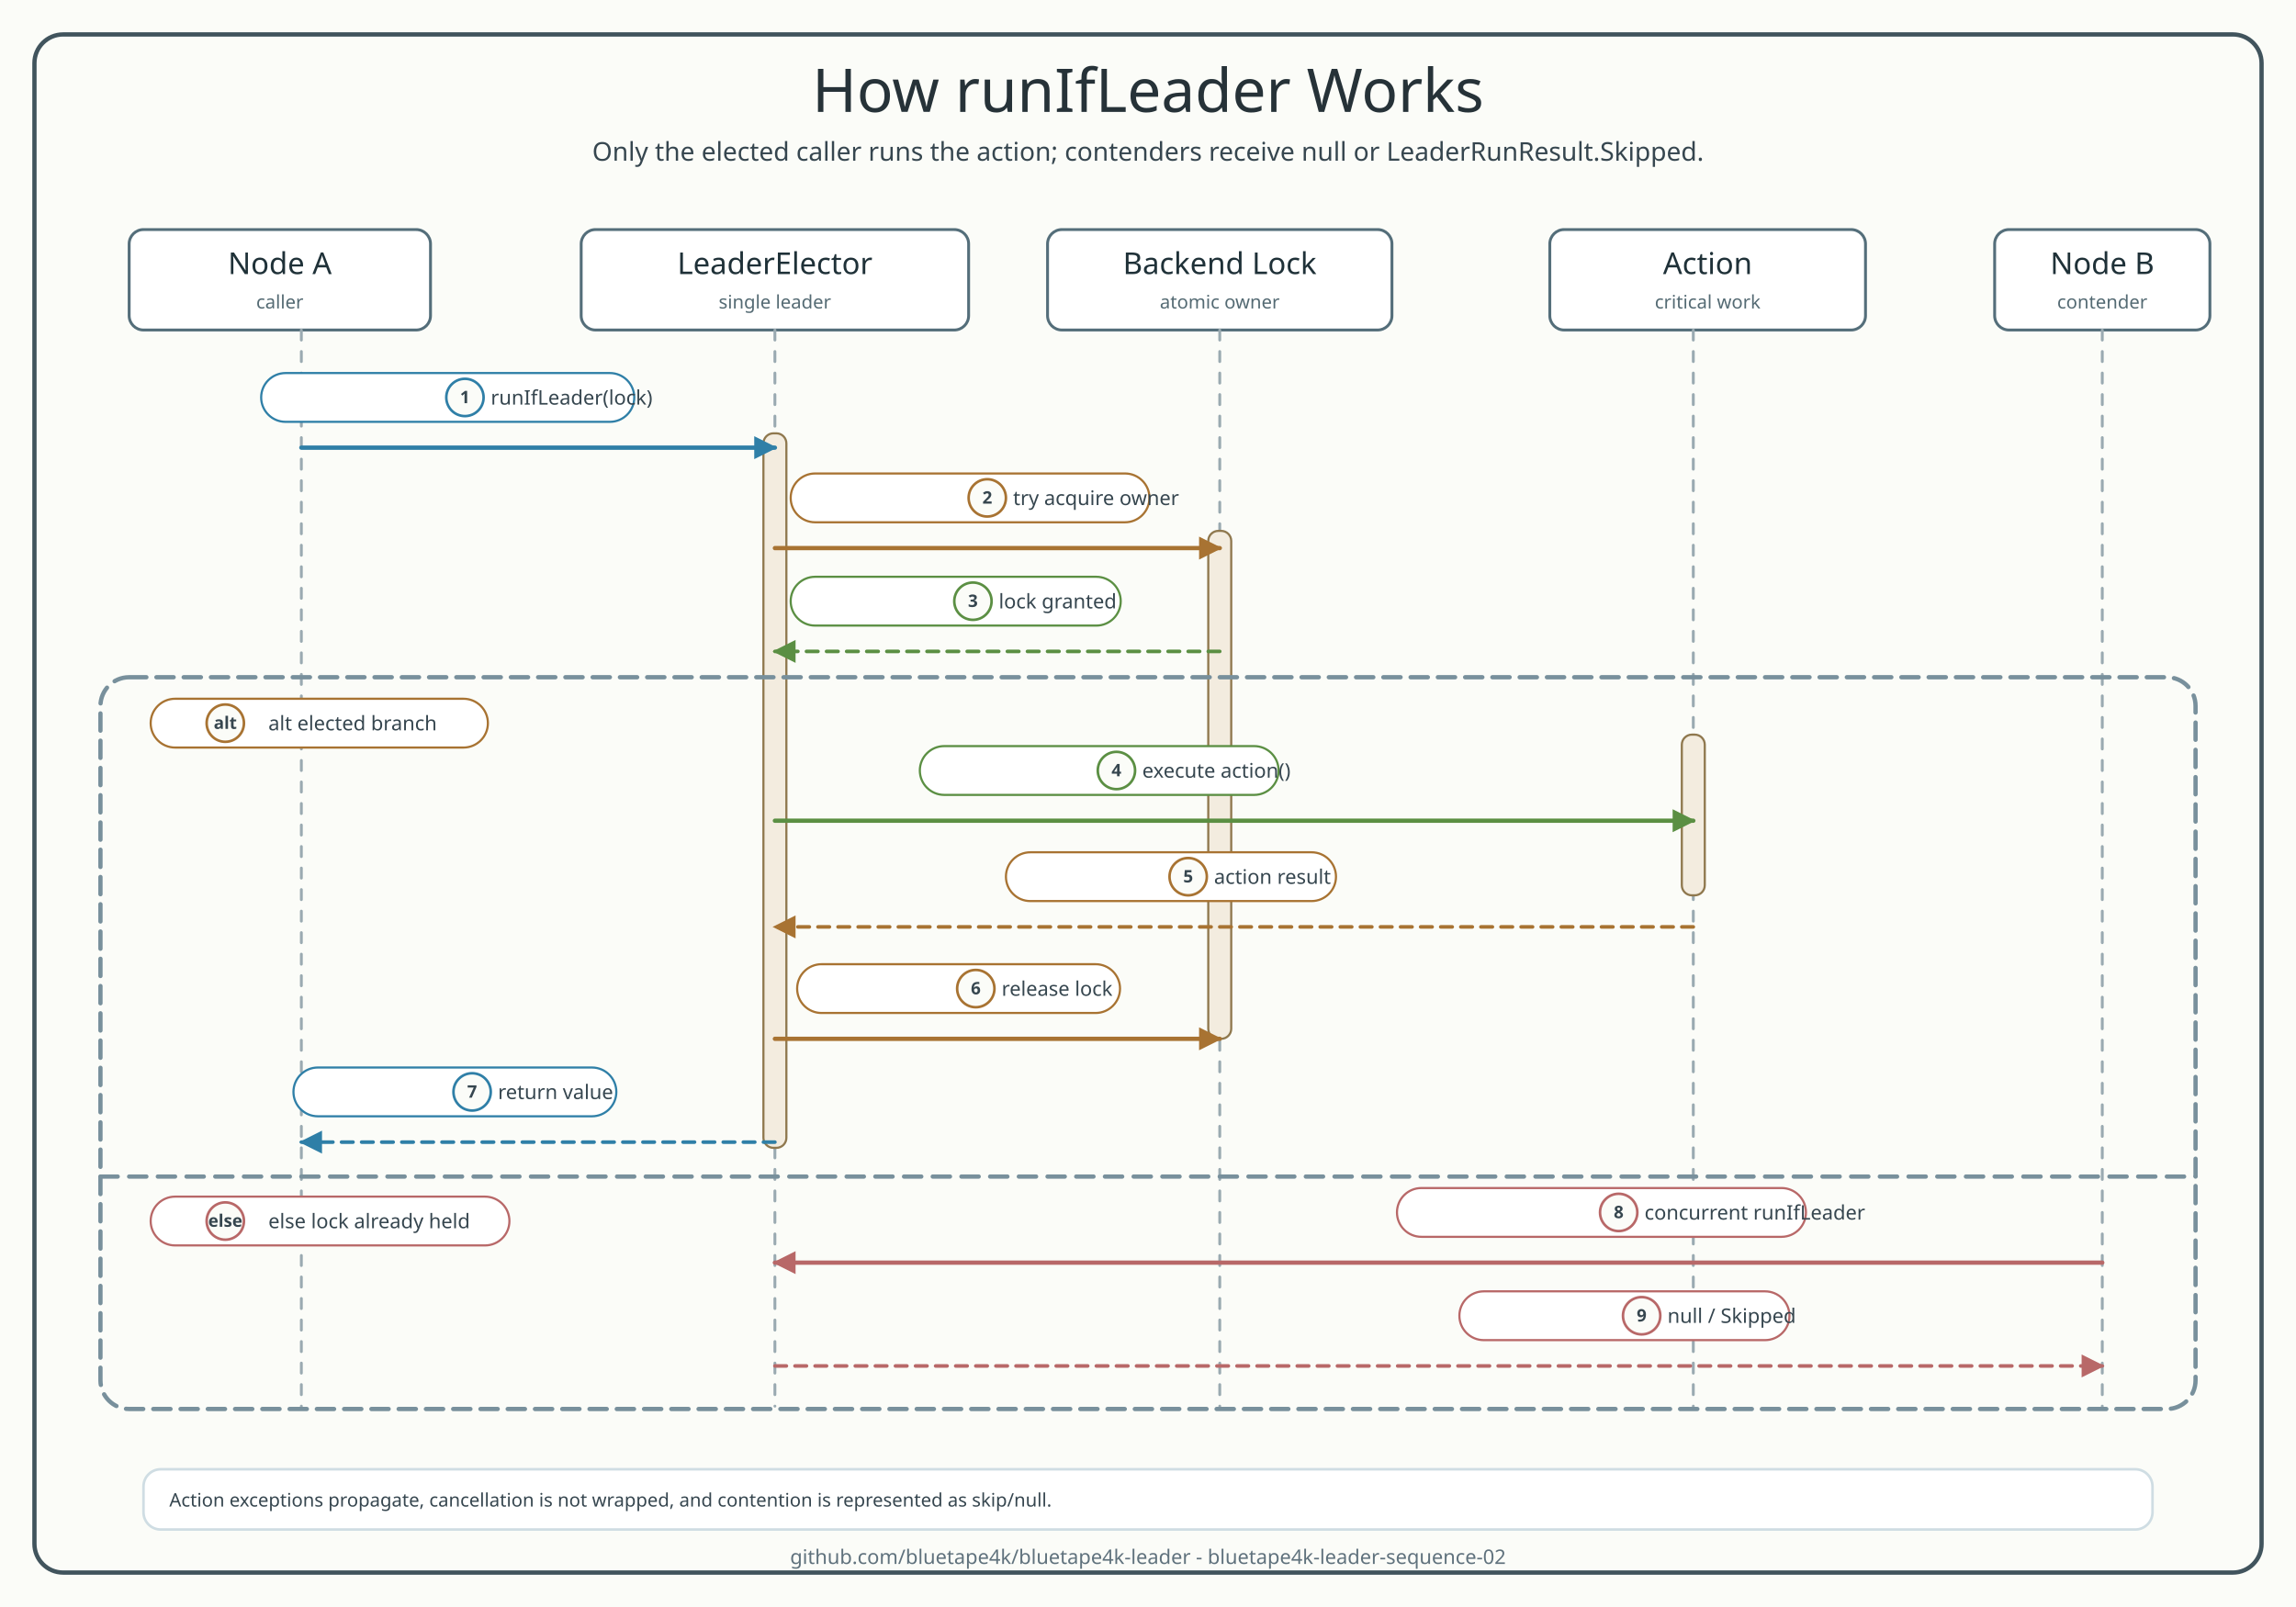
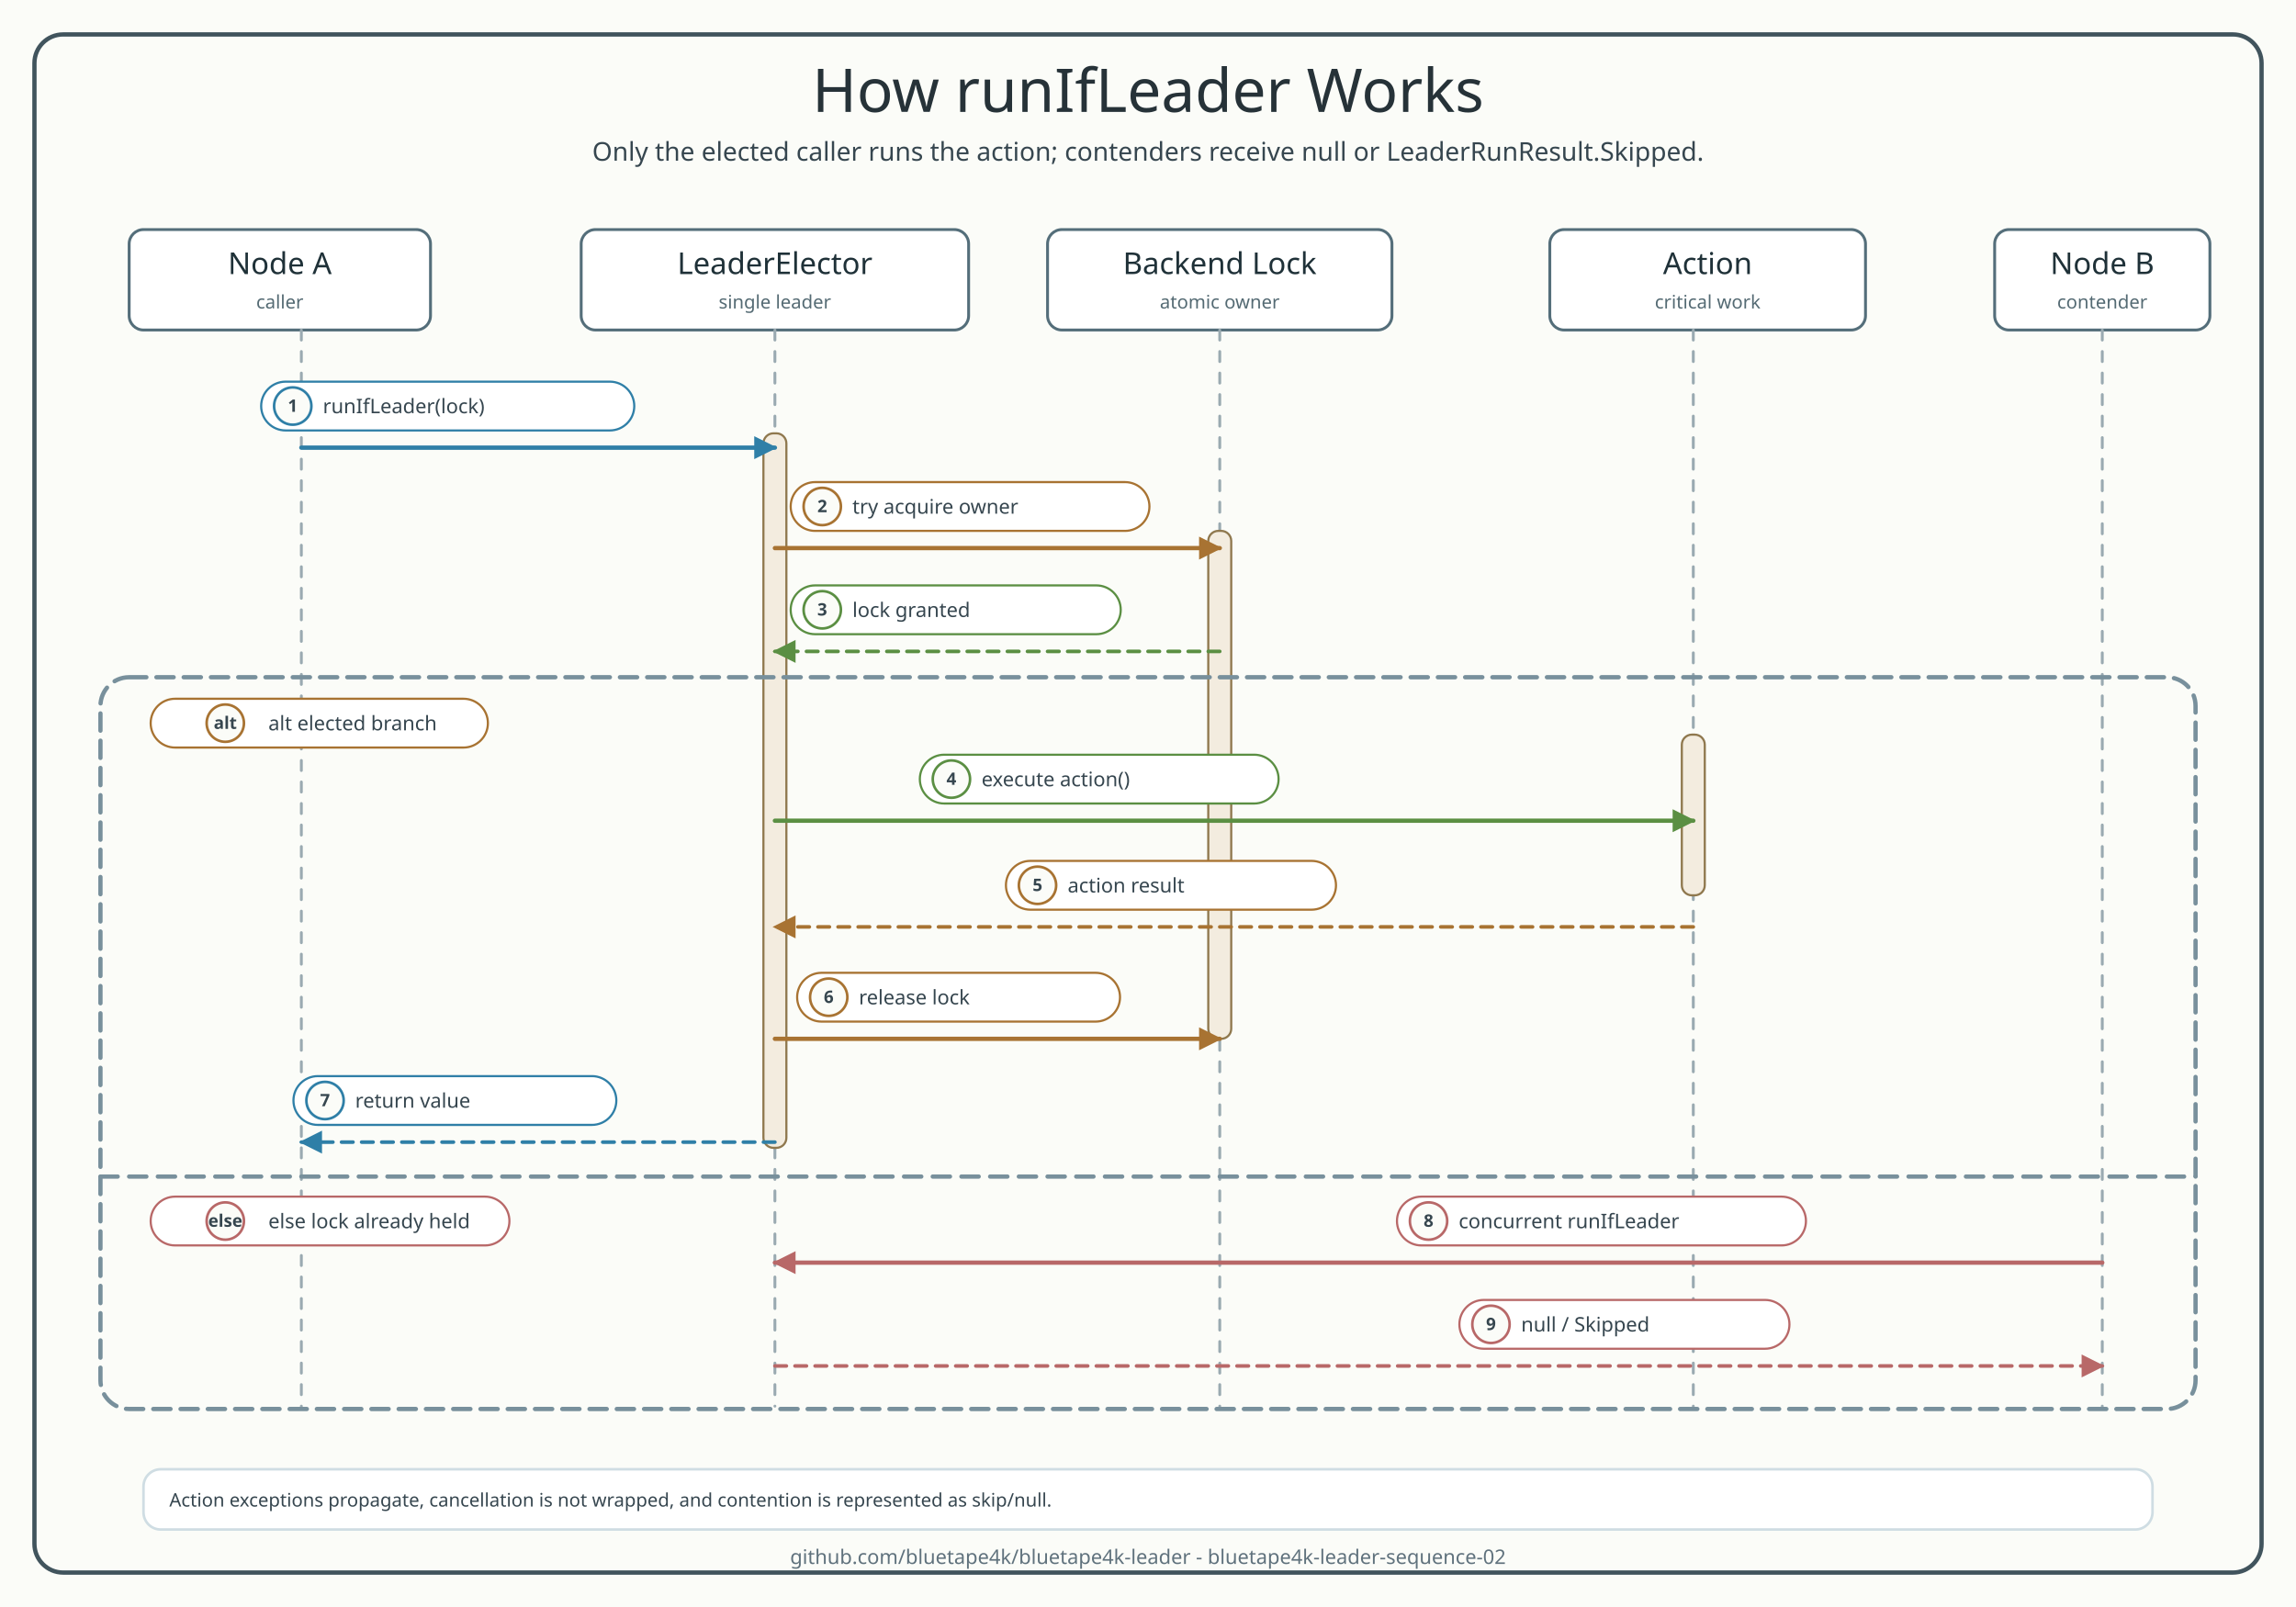
<svg xmlns="http://www.w3.org/2000/svg" width="1600" height="1120" viewBox="0 0 1600 1120" role="img" aria-labelledby="title desc">
  <defs>
    <marker id="arrow-blue" viewBox="0 0 10 10" markerWidth="16" markerHeight="16" refX="9" refY="5" orient="auto" markerUnits="userSpaceOnUse">
      <path d="M 0 0 L 10 5 L 0 10 Z" fill="#2f7fa7" stroke="#2f7fa7" stroke-width="0" stroke-dasharray="none" style="stroke-dasharray:none!important" />
    </marker>
    <marker id="arrow-green" viewBox="0 0 10 10" markerWidth="16" markerHeight="16" refX="9" refY="5" orient="auto" markerUnits="userSpaceOnUse">
      <path d="M 0 0 L 10 5 L 0 10 Z" fill="#5b8f43" stroke="#5b8f43" stroke-width="0" stroke-dasharray="none" style="stroke-dasharray:none!important" />
    </marker>
    <marker id="arrow-amber" viewBox="0 0 10 10" markerWidth="16" markerHeight="16" refX="9" refY="5" orient="auto" markerUnits="userSpaceOnUse">
      <path d="M 0 0 L 10 5 L 0 10 Z" fill="#a87332" stroke="#a87332" stroke-width="0" stroke-dasharray="none" style="stroke-dasharray:none!important" />
    </marker>
    <marker id="arrow-red" viewBox="0 0 10 10" markerWidth="16" markerHeight="16" refX="9" refY="5" orient="auto" markerUnits="userSpaceOnUse">
      <path d="M 0 0 L 10 5 L 0 10 Z" fill="#b86868" stroke="#b86868" stroke-width="0" stroke-dasharray="none" style="stroke-dasharray:none!important" />
    </marker>
    <marker id="arrow-purple" viewBox="0 0 10 10" markerWidth="16" markerHeight="16" refX="9" refY="5" orient="auto" markerUnits="userSpaceOnUse">
      <path d="M 0 0 L 10 5 L 0 10 Z" fill="#8b5fb3" stroke="#8b5fb3" stroke-width="0" stroke-dasharray="none" style="stroke-dasharray:none!important" />
    </marker>
    <style>
      text { letter-spacing: 0; }
      .canvas { fill: #fbfcf8; }
      .frame { fill: #fbfcf8; stroke: #41545d; stroke-width: 3; filter: none; }
      .title { font-family: "Architects Daughter"; font-size: 42px; font-weight: 400; fill: #263238; }
      .subtitle, .msg, .note, .footer, .small, .role, .participant-sub { font-family: "Comic Mono"; fill: #36464f; }
      .subtitle { font-size: 18px; }
      .participant-title { font-family: "Architects Daughter"; font-size: 21px; font-weight: 400; fill: #1f3138; }
      .participant-sub { font-size: 13px; fill: #546a73; }
      .msg { font-family: "Comic Mono"; font-size: 14px; font-weight: 400; }
      .note { font-size: 13px; }
      .footer { font-size: 14px; fill: #60727d; }
      .header { fill: #ffffff; stroke: #546e7a; stroke-width: 2; }
      .life { stroke: #9aaab1; stroke-width: 2; stroke-dasharray: 7 8; stroke-linecap: round; }
      .activation { fill: #f3ecdf; stroke: #8f784e; stroke-width: 1.5; }
      .callBlue, .callGreen, .callAmber, .callRed, .callPurple { fill: none; stroke-width: 3; stroke-linecap: round; stroke-linejoin: round; }
      .callBlue { stroke: #2f7fa7; marker-end: url(#arrow-blue); }
      .callGreen { stroke: #5b8f43; marker-end: url(#arrow-green); }
      .callAmber { stroke: #a87332; marker-end: url(#arrow-amber); }
      .callRed { stroke: #b86868; marker-end: url(#arrow-red); }
      .callPurple { stroke: #8b5fb3; marker-end: url(#arrow-purple); }
      .retBlue, .retGreen, .retAmber, .retRed, .retPurple { fill: none; stroke-width: 2.5; stroke-dasharray: 8 6; stroke-linecap: round; stroke-linejoin: round; }
      .retBlue { stroke: #2f7fa7; marker-end: url(#arrow-blue); }
      .retGreen { stroke: #5b8f43; marker-end: url(#arrow-green); }
      .retAmber { stroke: #a87332; marker-end: url(#arrow-amber); }
      .retRed { stroke: #b86868; marker-end: url(#arrow-red); }
      .retPurple { stroke: #8b5fb3; marker-end: url(#arrow-purple); }
      .branch { fill: none; stroke: #78909c; stroke-width: 3; stroke-dasharray: 12 7; stroke-linecap: round; stroke-linejoin: round; }
      .branchDivider { stroke: #78909c; stroke-width: 3; stroke-dasharray: 12 8; stroke-linecap: round; }
      .label { fill: #ffffff; stroke-width: 1.5; }
      .badgeText { font-family: "Comic Mono"; font-size: 12px; font-weight: 700; fill: #36464f; }
    </style>
  </defs>
  <rect class="canvas" width="1600" height="1120" />
  <rect class="frame" x="24" y="24" width="1552" height="1072" rx="20" />
  <text class="title" x="800" y="78" text-anchor="middle">How runIfLeader Works</text>
  <text class="subtitle" x="800" y="112" text-anchor="middle">Only the elected caller runs the action; contenders receive null or LeaderRunResult.Skipped.</text>
  <g>
    <rect class="header" x="90" y="160" width="210" height="70" rx="10" />
    <text class="participant-title" x="195.0" y="191" text-anchor="middle">Node A</text>
    <text class="participant-sub" x="195.0" y="215" text-anchor="middle">caller</text>
  </g>
  <g>
    <rect class="header" x="405" y="160" width="270" height="70" rx="10" />
    <text class="participant-title" x="540.0" y="191" text-anchor="middle">LeaderElector</text>
    <text class="participant-sub" x="540.0" y="215" text-anchor="middle">single leader</text>
  </g>
  <g>
    <rect class="header" x="730" y="160" width="240" height="70" rx="10" />
    <text class="participant-title" x="850.0" y="191" text-anchor="middle">Backend Lock</text>
    <text class="participant-sub" x="850.0" y="215" text-anchor="middle">atomic owner</text>
  </g>
  <g>
    <rect class="header" x="1080" y="160" width="220" height="70" rx="10" />
    <text class="participant-title" x="1190.0" y="191" text-anchor="middle">Action</text>
    <text class="participant-sub" x="1190.0" y="215" text-anchor="middle">critical work</text>
  </g>
  <g>
    <rect class="header" x="1390" y="160" width="150" height="70" rx="10" />
    <text class="participant-title" x="1465.0" y="191" text-anchor="middle">Node B</text>
    <text class="participant-sub" x="1465.0" y="215" text-anchor="middle">contender</text>
  </g>
  <line class="life" x1="210" y1="230" x2="210" y2="980" />
  <line class="life" x1="540" y1="230" x2="540" y2="980" />
  <line class="life" x1="850" y1="230" x2="850" y2="980" />
  <line class="life" x1="1180" y1="230" x2="1180" y2="980" />
  <line class="life" x1="1465" y1="230" x2="1465" y2="980" />
  <rect class="activation" x="532" y="302" width="16" height="498" rx="7" />
  <rect class="activation" x="842" y="370" width="16" height="354" rx="7" />
  <rect class="activation" x="1172" y="512" width="16" height="112" rx="7" />
  <g>
-     <rect class="label" x="182.0" y="260.0" width="260" height="34" rx="17" stroke="#2f7fa7" fill="#ffffff" />
-     <circle cx="324.0" cy="277.0" r="13" fill="#fbfcf8" stroke="#2f7fa7" stroke-width="1.8" />
-     <text class="badgeText" x="324.0" y="281.0" text-anchor="middle">1</text>
-     <text class="msg" x="342.0" y="282.0" text-anchor="start" fill="#2f7fa7">runIfLeader(lock)</text>
+     <rect class="label" x="182.0" y="266.0" width="260" height="34" rx="17" stroke="#2f7fa7" fill="#ffffff" />
+     <circle cx="204.0" cy="283.0" r="13" fill="#fbfcf8" stroke="#2f7fa7" stroke-width="1.8" />
+     <text class="badgeText" x="204.0" y="287.0" text-anchor="middle">1</text>
+     <text class="msg" x="225.0" y="288.0" text-anchor="start" fill="#2f7fa7">runIfLeader(lock)</text>
  </g>
  <path class="callBlue" d="M 210 312 L 540 312" />
  <g>
-     <rect class="label" x="551.0" y="330.0" width="250" height="34" rx="17" stroke="#a87332" fill="#ffffff" />
-     <circle cx="688.0" cy="347.0" r="13" fill="#fbfcf8" stroke="#a87332" stroke-width="1.8" />
-     <text class="badgeText" x="688.0" y="351.0" text-anchor="middle">2</text>
-     <text class="msg" x="706.0" y="352.0" text-anchor="start" fill="#a87332">try acquire owner</text>
+     <rect class="label" x="551.0" y="336.0" width="250" height="34" rx="17" stroke="#a87332" fill="#ffffff" />
+     <circle cx="573.0" cy="353.0" r="13" fill="#fbfcf8" stroke="#a87332" stroke-width="1.8" />
+     <text class="badgeText" x="573.0" y="357.0" text-anchor="middle">2</text>
+     <text class="msg" x="594.0" y="358.0" text-anchor="start" fill="#a87332">try acquire owner</text>
  </g>
  <path class="callAmber" d="M 540 382 L 850 382" />
  <g>
-     <rect class="label" x="551.0" y="402.0" width="230" height="34" rx="17" stroke="#5b8f43" fill="#ffffff" />
-     <circle cx="678.0" cy="419.0" r="13" fill="#fbfcf8" stroke="#5b8f43" stroke-width="1.8" />
-     <text class="badgeText" x="678.0" y="423.0" text-anchor="middle">3</text>
-     <text class="msg" x="696.0" y="424.0" text-anchor="start" fill="#5b8f43">lock granted</text>
+     <rect class="label" x="551.0" y="408.0" width="230" height="34" rx="17" stroke="#5b8f43" fill="#ffffff" />
+     <circle cx="573.0" cy="425.0" r="13" fill="#fbfcf8" stroke="#5b8f43" stroke-width="1.8" />
+     <text class="badgeText" x="573.0" y="429.0" text-anchor="middle">3</text>
+     <text class="msg" x="594.0" y="430.0" text-anchor="start" fill="#5b8f43">lock granted</text>
  </g>
  <path class="retGreen" d="M 850 454 L 540 454" />
  <rect class="branch" x="70" y="472" width="1460" height="510" rx="20" />
  <g>
    <rect class="label" x="105.0" y="487.0" width="235" height="34" rx="17" stroke="#a87332" fill="#ffffff" />
    <circle cx="157.0" cy="504.0" r="13" fill="#fbfcf8" stroke="#a87332" stroke-width="1.8" />
    <text class="badgeText" x="157.0" y="508.0" text-anchor="middle">alt</text>
    <text class="msg" x="187.0" y="509.0" text-anchor="start" fill="#a87332">alt elected branch</text>
  </g>
  <g>
-     <rect class="label" x="641.0" y="520.0" width="250" height="34" rx="17" stroke="#5b8f43" fill="#ffffff" />
-     <circle cx="778.0" cy="537.0" r="13" fill="#fbfcf8" stroke="#5b8f43" stroke-width="1.8" />
-     <text class="badgeText" x="778.0" y="541.0" text-anchor="middle">4</text>
-     <text class="msg" x="796.0" y="542.0" text-anchor="start" fill="#5b8f43">execute action()</text>
+     <rect class="label" x="641.0" y="526.0" width="250" height="34" rx="17" stroke="#5b8f43" fill="#ffffff" />
+     <circle cx="663.0" cy="543.0" r="13" fill="#fbfcf8" stroke="#5b8f43" stroke-width="1.8" />
+     <text class="badgeText" x="663.0" y="547.0" text-anchor="middle">4</text>
+     <text class="msg" x="684.0" y="548.0" text-anchor="start" fill="#5b8f43">execute action()</text>
  </g>
  <path class="callGreen" d="M 540 572 L 1180 572" />
  <g>
-     <rect class="label" x="701.0" y="594.0" width="230" height="34" rx="17" stroke="#a87332" fill="#ffffff" />
-     <circle cx="828.0" cy="611.0" r="13" fill="#fbfcf8" stroke="#a87332" stroke-width="1.8" />
-     <text class="badgeText" x="828.0" y="615.0" text-anchor="middle">5</text>
-     <text class="msg" x="846.0" y="616.0" text-anchor="start" fill="#a87332">action result</text>
+     <rect class="label" x="701.0" y="600.0" width="230" height="34" rx="17" stroke="#a87332" fill="#ffffff" />
+     <circle cx="723.0" cy="617.0" r="13" fill="#fbfcf8" stroke="#a87332" stroke-width="1.8" />
+     <text class="badgeText" x="723.0" y="621.0" text-anchor="middle">5</text>
+     <text class="msg" x="744.0" y="622.0" text-anchor="start" fill="#a87332">action result</text>
  </g>
  <path class="retAmber" d="M 1180 646 L 540 646" />
  <g>
-     <rect class="label" x="555.5" y="672.0" width="225" height="34" rx="17" stroke="#a87332" fill="#ffffff" />
-     <circle cx="680.0" cy="689.0" r="13" fill="#fbfcf8" stroke="#a87332" stroke-width="1.8" />
-     <text class="badgeText" x="680.0" y="693.0" text-anchor="middle">6</text>
-     <text class="msg" x="698.0" y="694.0" text-anchor="start" fill="#a87332">release lock</text>
+     <rect class="label" x="555.5" y="678.0" width="225" height="34" rx="17" stroke="#a87332" fill="#ffffff" />
+     <circle cx="577.5" cy="695.0" r="13" fill="#fbfcf8" stroke="#a87332" stroke-width="1.8" />
+     <text class="badgeText" x="577.5" y="699.0" text-anchor="middle">6</text>
+     <text class="msg" x="598.5" y="700.0" text-anchor="start" fill="#a87332">release lock</text>
  </g>
  <path class="callAmber" d="M 540 724 L 850 724" />
  <g>
-     <rect class="label" x="204.5" y="744.0" width="225" height="34" rx="17" stroke="#2f7fa7" fill="#ffffff" />
-     <circle cx="329.0" cy="761.0" r="13" fill="#fbfcf8" stroke="#2f7fa7" stroke-width="1.8" />
-     <text class="badgeText" x="329.0" y="765.0" text-anchor="middle">7</text>
-     <text class="msg" x="347.0" y="766.0" text-anchor="start" fill="#2f7fa7">return value</text>
+     <rect class="label" x="204.5" y="750.0" width="225" height="34" rx="17" stroke="#2f7fa7" fill="#ffffff" />
+     <circle cx="226.5" cy="767.0" r="13" fill="#fbfcf8" stroke="#2f7fa7" stroke-width="1.8" />
+     <text class="badgeText" x="226.5" y="771.0" text-anchor="middle">7</text>
+     <text class="msg" x="247.5" y="772.0" text-anchor="start" fill="#2f7fa7">return value</text>
  </g>
  <path class="retBlue" d="M 540 796 L 210 796" />
  <line class="branchDivider" x1="70" y1="820" x2="1530" y2="820" />
  <g>
    <rect class="label" x="105.0" y="834.0" width="250" height="34" rx="17" stroke="#b86868" fill="#ffffff" />
    <circle cx="157.0" cy="851.0" r="13" fill="#fbfcf8" stroke="#b86868" stroke-width="1.8" />
    <text class="badgeText" x="157.0" y="855.0" text-anchor="middle">else</text>
    <text class="msg" x="187.0" y="856.0" text-anchor="start" fill="#b86868">else lock already held</text>
  </g>
  <g>
-     <rect class="label" x="973.5" y="828.0" width="285" height="34" rx="17" stroke="#b86868" fill="#ffffff" />
-     <circle cx="1128.0" cy="845.0" r="13" fill="#fbfcf8" stroke="#b86868" stroke-width="1.8" />
-     <text class="badgeText" x="1128.0" y="849.0" text-anchor="middle">8</text>
-     <text class="msg" x="1146.0" y="850.0" text-anchor="start" fill="#b86868">concurrent runIfLeader</text>
+     <rect class="label" x="973.5" y="834.0" width="285" height="34" rx="17" stroke="#b86868" fill="#ffffff" />
+     <circle cx="995.5" cy="851.0" r="13" fill="#fbfcf8" stroke="#b86868" stroke-width="1.8" />
+     <text class="badgeText" x="995.5" y="855.0" text-anchor="middle">8</text>
+     <text class="msg" x="1016.5" y="856.0" text-anchor="start" fill="#b86868">concurrent runIfLeader</text>
  </g>
  <path class="callRed" d="M 1465 880 L 540 880" />
  <g>
-     <rect class="label" x="1017.0" y="900.0" width="230" height="34" rx="17" stroke="#b86868" fill="#ffffff" />
-     <circle cx="1144.0" cy="917.0" r="13" fill="#fbfcf8" stroke="#b86868" stroke-width="1.8" />
-     <text class="badgeText" x="1144.0" y="921.0" text-anchor="middle">9</text>
-     <text class="msg" x="1162.0" y="922.0" text-anchor="start" fill="#b86868">null / Skipped</text>
+     <rect class="label" x="1017.0" y="906.0" width="230" height="34" rx="17" stroke="#b86868" fill="#ffffff" />
+     <circle cx="1039.0" cy="923.0" r="13" fill="#fbfcf8" stroke="#b86868" stroke-width="1.8" />
+     <text class="badgeText" x="1039.0" y="927.0" text-anchor="middle">9</text>
+     <text class="msg" x="1060.0" y="928.0" text-anchor="start" fill="#b86868">null / Skipped</text>
  </g>
  <path class="retRed" d="M 540 952 L 1465 952" />
  <rect x="100" y="1024" width="1400" height="42" rx="12" fill="#ffffff" stroke="#cfdde3" stroke-width="1.8" />
  <text class="note" x="118" y="1050" text-anchor="start">Action exceptions propagate, cancellation is not wrapped, and contention is represented as skip/null.</text>
  <text class="footer" x="800" y="1090" text-anchor="middle">github.com/bluetape4k/bluetape4k-leader - bluetape4k-leader-sequence-02</text>
</svg>
